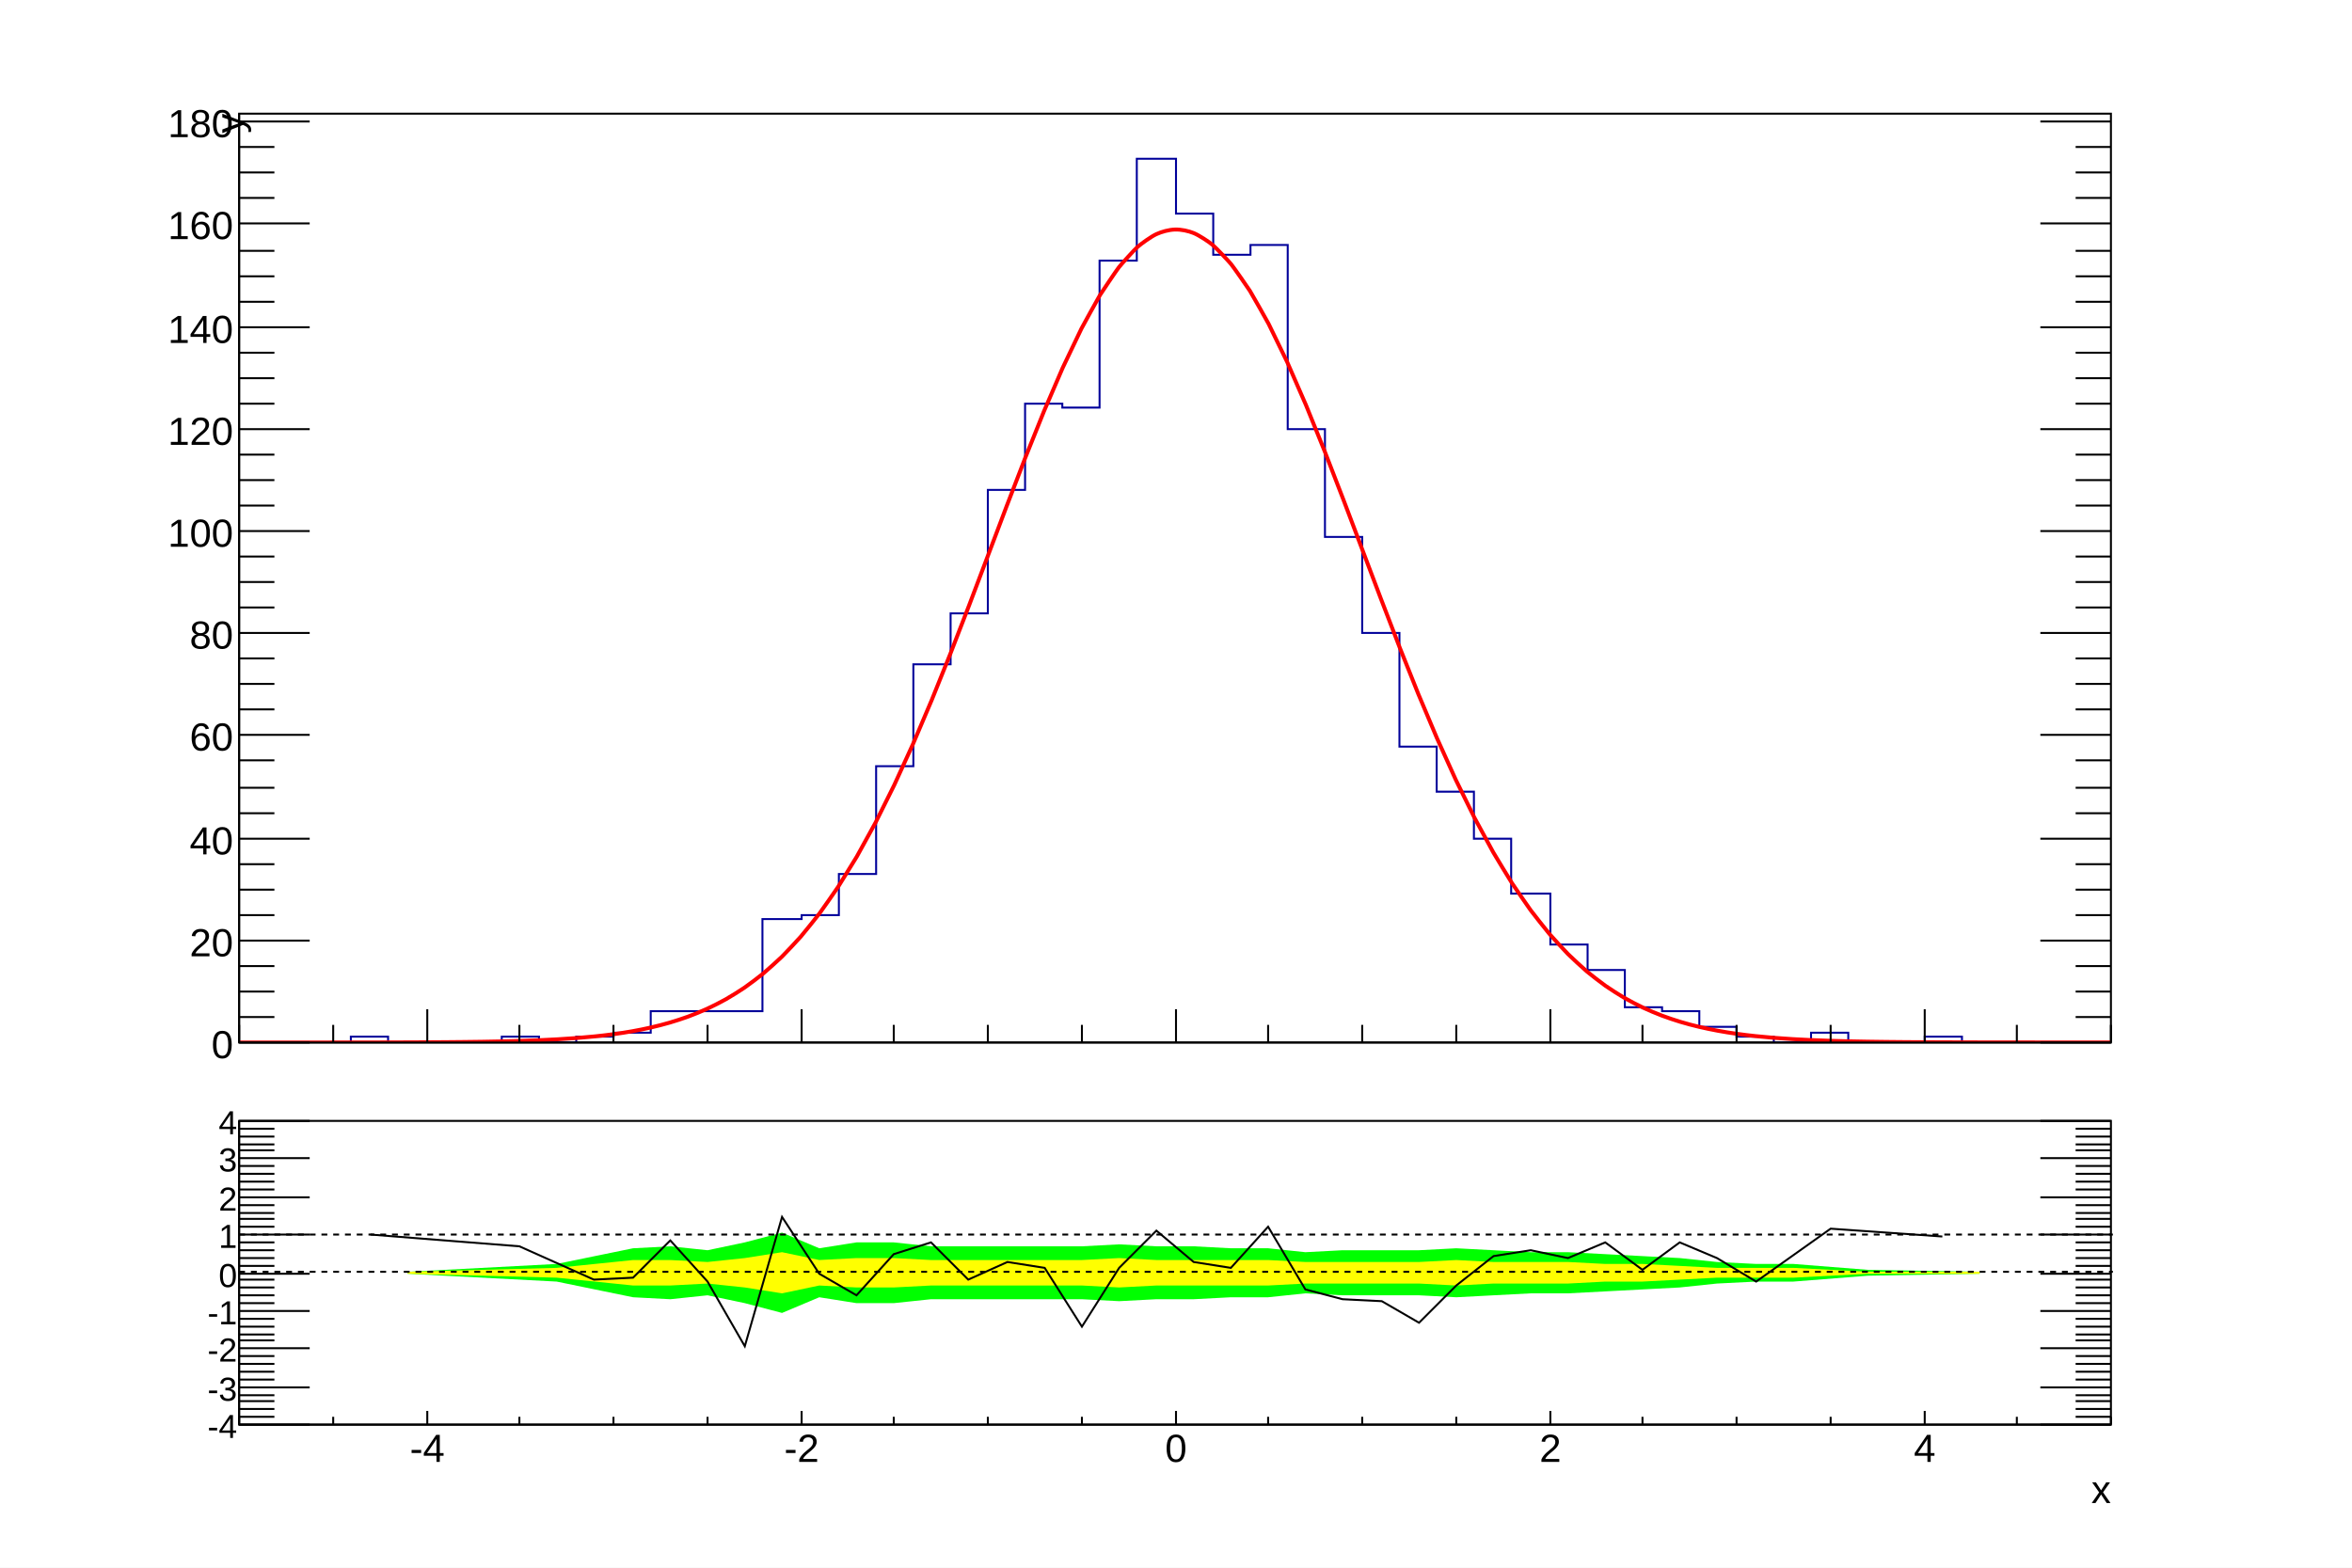
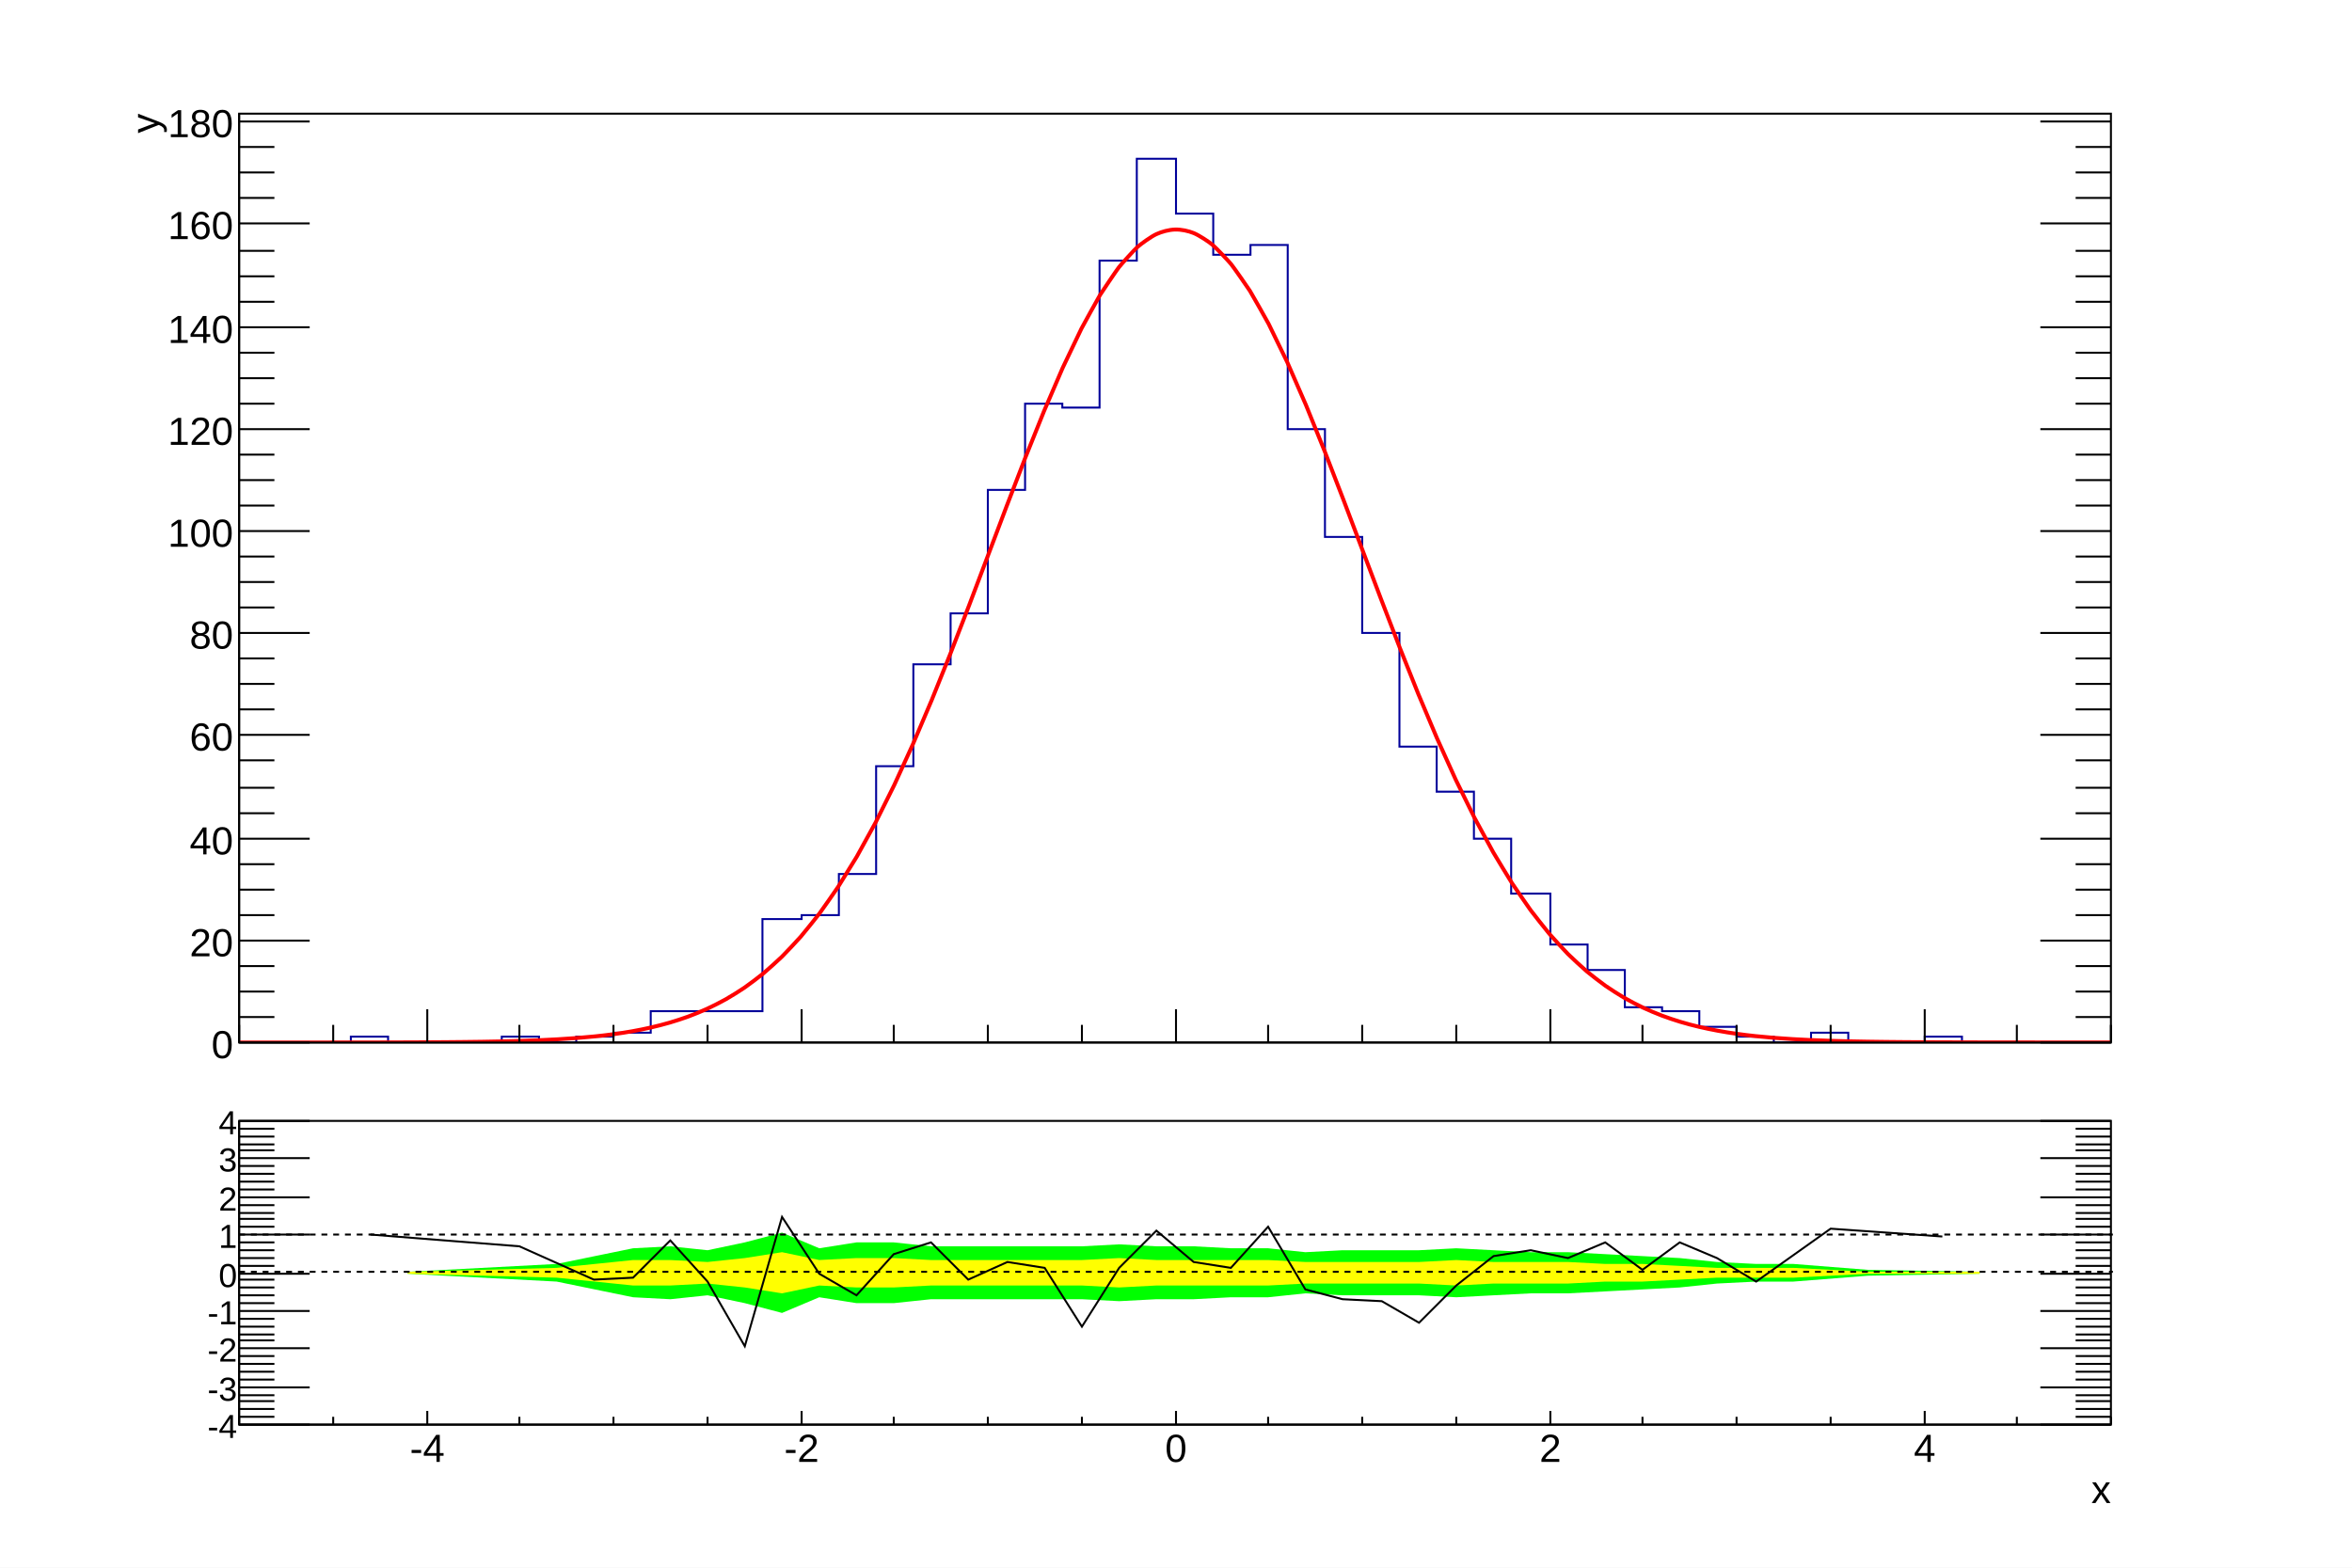
<svg xmlns="http://www.w3.org/2000/svg" viewBox="0 0 1200 800" preserveAspectRatio="none" width="1200" height="800">
  <rect x="0" y="0" width="1200" height="800" style="fill: white;" />
  <g>
    <svg viewBox="0 0 1194 558" preserveAspectRatio="none" x="3" y="2" width="1194" height="558">
      <rect x="0" y="0" width="1194" height="558" style="fill: white;" />
      <g>
        <g transform="translate(119,56)">
          <rect x="0" y="0" width="955" height="474" style="fill: white; stroke: black; stroke-width: 1;" />
          <svg x="0" y="0" overflow="hidden" width="955" height="474" viewBox="0 0 955 474">
            <g>
              <path d="M0,474h57v-3h19v3h58v-3h19v3h19v-3h19v-2h19v-11h57v-47h20v-2h19v-21h19v-55h19v-52h19v-26h19v-63h19v-44h19v2h19v-75h19v-52h20v28h19v21h19v-5h19v94h19v55h19v49h19v58h19v23h19v24h19v28h20v26h19v13h19v19h19v2h19v8h19v5h19v3h19v-5h19v5h39v-3h19v3h76" style="stroke-linejoin: miter; stroke: rgb(0,0,154); stroke-width: 1; fill: none;" />
            </g>
            <g>
              <path d="M0,474c1.59,0,6.37,0,9.55,0s6.37,0,9.55,0s6.37,0,9.55,0s6.37,0,9.55,0s6.37,0,9.55,-0.01s6.37,0,9.55,-0.01s6.37,-0.01,9.55,-0.01s6.37,-0.01,9.55,-0.02s6.37,-0.02,9.55,-0.03s6.37,-0.02,9.55,-0.04s6.37,-0.04,9.55,-0.06s6.37,-0.05,9.55,-0.09s6.37,-0.07,9.55,-0.12s6.37,-0.11,9.55,-0.18s6.37,-0.15,9.55,-0.25s6.37,-0.21,9.55,-0.34s6.38,-0.29,9.55,-0.47s6.39,-0.39,9.55,-0.64s6.4,-0.53,9.55,-0.85s6.43,-0.71,9.55,-1.13s6.47,-0.94,9.55,-1.49s6.53,-1.23,9.55,-1.93s6.62,-1.61,9.55,-2.47s6.75,-2.1,9.55,-3.13s6.92,-2.72,9.55,-3.93s7.14,-3.5,9.55,-4.86s7.39,-4.46,9.55,-5.95s7.66,-5.63,9.55,-7.2s7.93,-7.01,9.55,-8.6s8.18,-8.57,9.55,-10.15s8.4,-10.3,9.55,-11.83s8.59,-12.15,9.55,-13.62s8.74,-14.08,9.55,-15.47s8.87,-16.03,9.55,-17.34s8.96,-17.93,9.55,-19.17s9.03,-19.72,9.55,-20.89s9.08,-21.31,9.55,-22.44s9.12,-22.63,9.55,-23.72s9.14,-23.61,9.55,-24.67s9.15,-24.15,9.55,-25.21s9.15,-24.21,9.55,-25.27s9.12,-23.72,9.55,-24.8s9.08,-22.64,9.55,-23.77s9.01,-20.96,9.55,-22.16s8.89,-18.68,9.55,-19.98s8.69,-15.83,9.55,-17.25s8.34,-12.49,9.55,-14.04s7.77,-8.84,9.55,-10.42s6.93,-5.28,9.55,-6.49s6.37,-2.28,9.55,-2.37s6.82,0.71,9.55,1.82s7.67,4.39,9.55,5.96s8.28,8.36,9.55,9.92s8.65,12.15,9.55,13.58s8.87,15.54,9.55,16.85s8.99,18.44,9.55,19.64s9.07,20.77,9.55,21.9s9.12,22.5,9.55,23.59s9.14,23.64,9.55,24.7s9.15,24.19,9.55,25.24s9.14,24.18,9.55,25.24s9.12,23.68,9.55,24.77s9.09,22.75,9.55,23.87s9.04,21.45,9.55,22.62s8.97,19.88,9.55,21.11s8.88,18.11,9.55,19.4s8.76,16.21,9.55,17.58s8.61,14.26,9.55,15.71s8.43,12.34,9.55,13.86s8.21,10.49,9.55,12.06s7.96,8.77,9.55,10.36s7.7,7.23,9.55,8.8s7.42,5.87,9.55,7.37s7.17,4.72,9.55,6.11s6.95,3.77,9.55,5s6.77,2.98,9.55,4.04s6.63,2.35,9.55,3.23s6.54,1.84,9.55,2.55s6.47,1.42,9.55,1.99s6.43,1.1,9.55,1.54s6.4,0.84,9.55,1.18s6.39,0.63,9.55,0.89s6.38,0.47,9.55,0.66s6.37,0.35,9.55,0.49s6.37,0.26,9.55,0.36s6.37,0.18,9.55,0.26s6.37,0.13,9.55,0.18s6.37,0.09,9.55,0.13s6.37,0.07,9.55,0.09s6.37,0.05,9.55,0.06s6.37,0.03,9.55,0.04s6.37,0.02,9.55,0.03s6.37,0.01,9.55,0.02s6.37,0.01,9.55,0.01s6.37,0.01,9.55,0.01s6.37,0,9.55,0.01s6.37,0,9.55,0s6.37,0,9.55,0s6.37,0,9.55,0s7.96,0,9.55,0" style="fill: none; stroke: red; stroke-width: 2;" />
            </g>
          </svg>
          <g>
            <g transform="translate(0,474)">
              <line x1="0" y1="0" x2="955" y2="0" style="stroke: black; stroke-width: 1;" />
              <path d="M0,-9v9m48,-9v9m48,-17v17m47,-9v9m48,-9v9m48,-9v9m48,-17v17m47,-9v9m48,-9v9m48,-9v9m48,-17v17m47,-9v9m48,-9v9m48,-9v9m48,-17v17m47,-9v9m48,-9v9m48,-9v9m48,-17v17m47,-9v9m48,-9v9" style="stroke: black; stroke-width: 1;" />
            </g>
            <g>
              <line x1="0" y1="0" x2="0" y2="474" style="stroke: black; stroke-width: 1;" />
              <path d="M36,474h-36m18,-13h-18m18,-13h-18m18,-13h-18m36,-13h-36m18,-13h-18m18,-13h-18m18,-13h-18m36,-13h-36m18,-13h-18m18,-13h-18m18,-14h-18m36,-13h-36m18,-13h-18m18,-13h-18m18,-13h-18m36,-13h-36m18,-13h-18m18,-13h-18m18,-13h-18m36,-13h-36m18,-13h-18m18,-13h-18m18,-13h-18m36,-13h-36m18,-13h-18m18,-13h-18m18,-13h-18m36,-13h-36m18,-13h-18m18,-13h-18m18,-13h-18m36,-14h-36m18,-13h-18m18,-13h-18m18,-13h-18m36,-13h-36" style="stroke: black; stroke-width: 1;" />
              <path d="M919,474h36m-18,-13h18m-18,-13h18m-18,-13h18m-36,-13h36m-18,-13h18m-18,-13h18m-18,-13h18m-36,-13h36m-18,-13h18m-18,-13h18m-18,-14h18m-36,-13h36m-18,-13h18m-18,-13h18m-18,-13h18m-36,-13h36m-18,-13h18m-18,-13h18m-18,-13h18m-36,-13h36m-18,-13h18m-18,-13h18m-18,-13h18m-36,-13h36m-18,-13h18m-18,-13h18m-18,-13h18m-36,-13h36m-18,-13h18m-18,-13h18m-18,-13h18m-36,-14h36m-18,-13h18m-18,-13h18m-18,-13h18m-36,-13h36" style="stroke: black; stroke-width: 1;" />
              <g font-family="Arial" font-size="20" space="preserve">
                <text fill="black" text-anchor="end" dy=".4em" transform="translate(-3,474)">
         0
        </text>
                <text fill="black" text-anchor="end" dy=".4em" transform="translate(-3,422)">
         20
        </text>
                <text fill="black" text-anchor="end" dy=".4em" transform="translate(-3,370)">
         40
        </text>
                <text fill="black" text-anchor="end" dy=".4em" transform="translate(-3,317)">
         60
        </text>
                <text fill="black" text-anchor="end" dy=".4em" transform="translate(-3,265)">
         80
        </text>
                <text fill="black" text-anchor="end" dy=".4em" transform="translate(-3,213)">
         100
        </text>
                <text fill="black" text-anchor="end" dy=".4em" transform="translate(-3,161)">
         120
        </text>
                <text fill="black" text-anchor="end" dy=".4em" transform="translate(-3,109)">
         140
        </text>
                <text fill="black" text-anchor="end" dy=".4em" transform="translate(-3,56)">
         160
        </text>
                <text fill="black" text-anchor="end" dy=".4em" transform="translate(-3,4)">
         180
        </text>
              </g>
-               <g font-family="Arial" font-size="20" space="preserve" transform="translate(-6,0)">
+               <g font-family="Arial" font-size="20" space="preserve" transform="translate(-49,0)">
                <text fill="black" text-anchor="end" dy=".4em" transform=" rotate(270)">
         y
        </text>
              </g>
            </g>
          </g>
        </g>
        <g transform="translate(119,3)" font-family="Arial" font-size="31" space="preserve">
          <path d="M0,0h955v37h-955z" style="fill: none;" />
          <text fill="black" />
        </g>
      </g>
    </svg>
    <svg viewBox="0 0 1194 238" preserveAspectRatio="none" x="3" y="560" width="1194" height="238">
      <rect x="0" y="0" width="1194" height="238" style="fill: white;" />
      <g>
        <g transform="translate(119,12)">
          <rect x="0" y="0" width="955" height="155" style="fill: white; stroke: black; stroke-width: 1;" />
          <svg x="0" y="0" overflow="hidden" width="955" height="155" viewBox="0 0 955 155">
            <g>
              <path d="M86,78l76,4l39,8l19,1l19,-2l19,4l19,5l19,-8l19,3h19l19,-2h19h20h19h19l19,1l19,-1h19l19,-1h19l19,-2l19,1h20h19l19,1l19,-1l19,-1h19l19,-1l19,-1l19,-1l19,-2l20,-1h19l38,-3l57,-1L888,77l-57,-1l-38,-3h-19l-20,-1l-19,-2l-19,-1l-19,-1l-19,-1h-19l-19,-1l-19,-1l-19,1h-19h-20l-19,1l-19,-2h-19l-19,-1h-19l-19,-1l-19,1h-19h-19h-20h-19l-19,-2h-19l-19,3l-19,-8l-19,5l-19,4l-19,-2l-19,1l-39,8l-76,4Z" style="stroke: none; fill: rgb(0,255,0);" />
            </g>
            <g>
              <path d="M86,78l76,2l39,4h19l19,-1l19,2l19,3l19,-4l19,1h19l19,-1h19h20h19h19l19,1l19,-1h19h19h19l19,-1h19h20h19l19,1l19,-1h19h19l19,-1h19l19,-1l19,-1h20h19l38,-2h57L888,77h-57l-38,-2h-19h-20l-19,-1l-19,-1h-19l-19,-1h-19h-19l-19,-1l-19,1h-19h-20h-19l-19,-1h-19h-19h-19l-19,-1l-19,1h-19h-19h-20h-19l-19,-1h-19l-19,1l-19,-4l-19,3l-19,2l-19,-1h-19l-39,4l-76,2Z" style="stroke: none; fill: rgb(255,255,0);" />
            </g>
            <g>
              <path d="M67,58l76,6l38,17l20,-1l19,-19l19,21l19,33l19,-66l19,29l19,11l19,-21l19,-6l19,19l20,-9l19,3l19,30l19,-30l19,-19l19,16l19,3l19,-21l19,32l19,5l20,1l19,11l19,-19l19,-15l19,-3l19,4l19,-8l19,14l19,-14l19,8l20,12l38,-27l57,4" style="stroke: black; stroke-width: 1; fill: none;" />
            </g>
          </svg>
          <g>
            <g transform="translate(0,155)">
              <line x1="0" y1="0" x2="955" y2="0" style="stroke: black; stroke-width: 1;" />
              <path d="M0,-4v4m48,-4v4m48,-7v7m47,-4v4m48,-4v4m48,-4v4m48,-7v7m47,-4v4m48,-4v4m48,-4v4m48,-7v7m47,-4v4m48,-4v4m48,-4v4m48,-7v7m47,-4v4m48,-4v4m48,-4v4m48,-7v7m47,-4v4m48,-4v4" style="stroke: black; stroke-width: 1;" />
              <g font-family="Arial" font-size="20" space="preserve">
                <text fill="black" text-anchor="middle" dy=".8em" transform="translate(96,3)">
         -4
        </text>
                <text fill="black" text-anchor="middle" dy=".8em" transform="translate(287,3)">
         -2
        </text>
                <text fill="black" text-anchor="middle" dy=".8em" transform="translate(478,3)">
         0
        </text>
                <text fill="black" text-anchor="middle" dy=".8em" transform="translate(669,3)">
         2
        </text>
                <text fill="black" text-anchor="middle" dy=".8em" transform="translate(860,3)">
         4
        </text>
              </g>
              <g font-family="Arial" font-size="20" space="preserve" transform="translate(955,32)">
                <text fill="black" text-anchor="end" dy=".4em">
         x
        </text>
              </g>
            </g>
            <g>
              <line x1="0" y1="0" x2="0" y2="155" style="stroke: black; stroke-width: 1;" />
              <path d="M36,155h-36m18,-4h-18m18,-4h-18m18,-4h-18m18,-3h-18m36,-4h-36m18,-4h-18m18,-4h-18m18,-4h-18m18,-4h-18m36,-4h-36m18,-4h-18m18,-3h-18m18,-4h-18m18,-4h-18m36,-4h-36m18,-4h-18m18,-4h-18m18,-4h-18m18,-4h-18m36,-3h-36m18,-4h-18m18,-4h-18m18,-4h-18m18,-4h-18m36,-4h-36m18,-4h-18m18,-4h-18m18,-3h-18m18,-4h-18m36,-4h-36m18,-4h-18m18,-4h-18m18,-4h-18m18,-4h-18m36,-4h-36m18,-4h-18m18,-3h-18m18,-4h-18m18,-4h-18m36,-4h-36" style="stroke: black; stroke-width: 1;" />
              <path d="M919,155h36m-18,-4h18m-18,-4h18m-18,-4h18m-18,-3h18m-36,-4h36m-18,-4h18m-18,-4h18m-18,-4h18m-18,-4h18m-36,-4h36m-18,-4h18m-18,-3h18m-18,-4h18m-18,-4h18m-36,-4h36m-18,-4h18m-18,-4h18m-18,-4h18m-18,-4h18m-36,-3h36m-18,-4h18m-18,-4h18m-18,-4h18m-18,-4h18m-36,-4h36m-18,-4h18m-18,-4h18m-18,-3h18m-18,-4h18m-36,-4h36m-18,-4h18m-18,-4h18m-18,-4h18m-18,-4h18m-36,-4h36m-18,-4h18m-18,-3h18m-18,-4h18m-18,-4h18m-36,-4h36" style="stroke: black; stroke-width: 1;" />
              <g font-family="Arial" font-size="17" space="preserve">
                <text fill="black" text-anchor="end" dy=".4em" transform="translate(-1,155)">
         -4
        </text>
                <text fill="black" text-anchor="end" dy=".4em" transform="translate(-1,136)">
         -3
        </text>
                <text fill="black" text-anchor="end" dy=".4em" transform="translate(-1,116)">
         -2
        </text>
                <text fill="black" text-anchor="end" dy=".4em" transform="translate(-1,97)">
         -1
        </text>
                <text fill="black" text-anchor="end" dy=".4em" transform="translate(-1,78)">
         0
        </text>
                <text fill="black" text-anchor="end" dy=".4em" transform="translate(-1,58)">
         1
        </text>
                <text fill="black" text-anchor="end" dy=".4em" transform="translate(-1,39)">
         2
        </text>
                <text fill="black" text-anchor="end" dy=".4em" transform="translate(-1,19)">
         3
        </text>
                <text fill="black" text-anchor="end" dy=".4em" transform="translate(-1,0)">
         4
        </text>
              </g>
            </g>
          </g>
        </g>
        <g>
          <line x1="119" y1="89" x2="1075" y2="89" style="stroke: black; stroke-width: 1; stroke-dasharray: 3,3;" />
        </g>
        <g>
          <line x1="119" y1="70" x2="1075" y2="70" style="stroke: black; stroke-width: 1; stroke-dasharray: 3,3;" />
        </g>
      </g>
    </svg>
    <svg viewBox="0 0 1194 796" preserveAspectRatio="none" x="3" y="2" width="1194" height="796" display="none">
      <rect x="0" y="0" width="1194" height="796" style="fill: white; opacity: 0;" />
    </svg>
  </g>
</svg>
